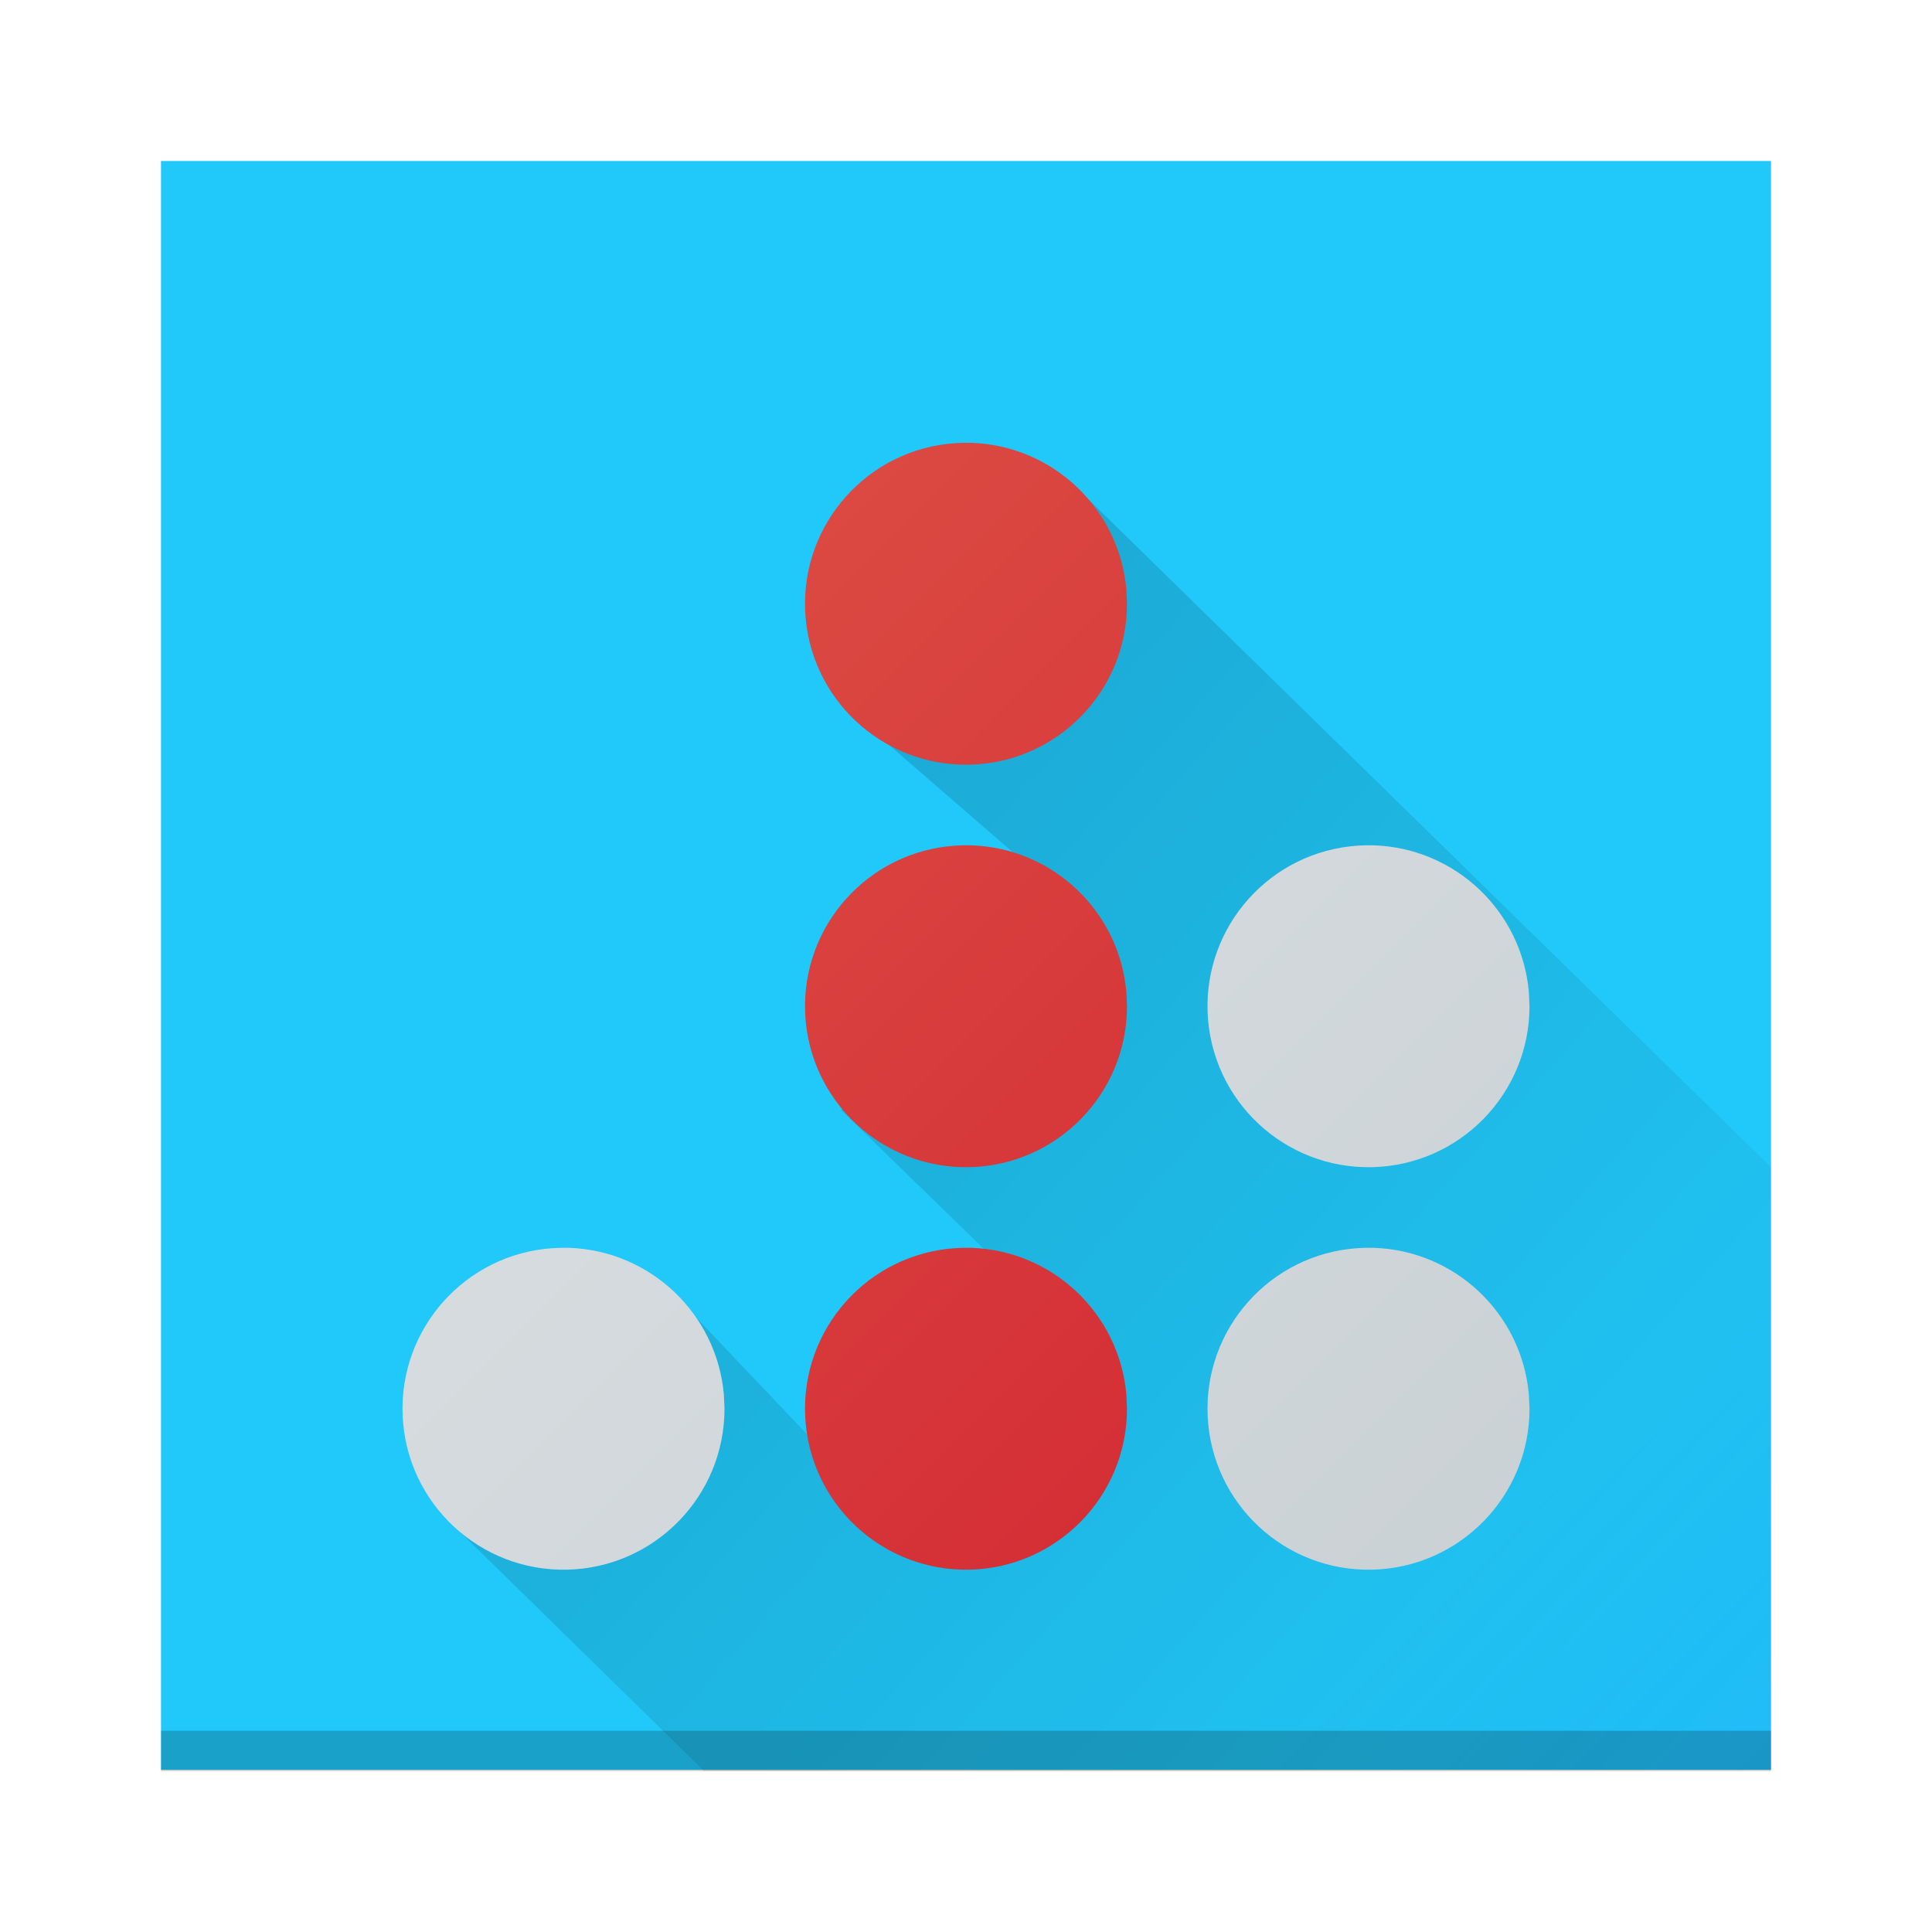
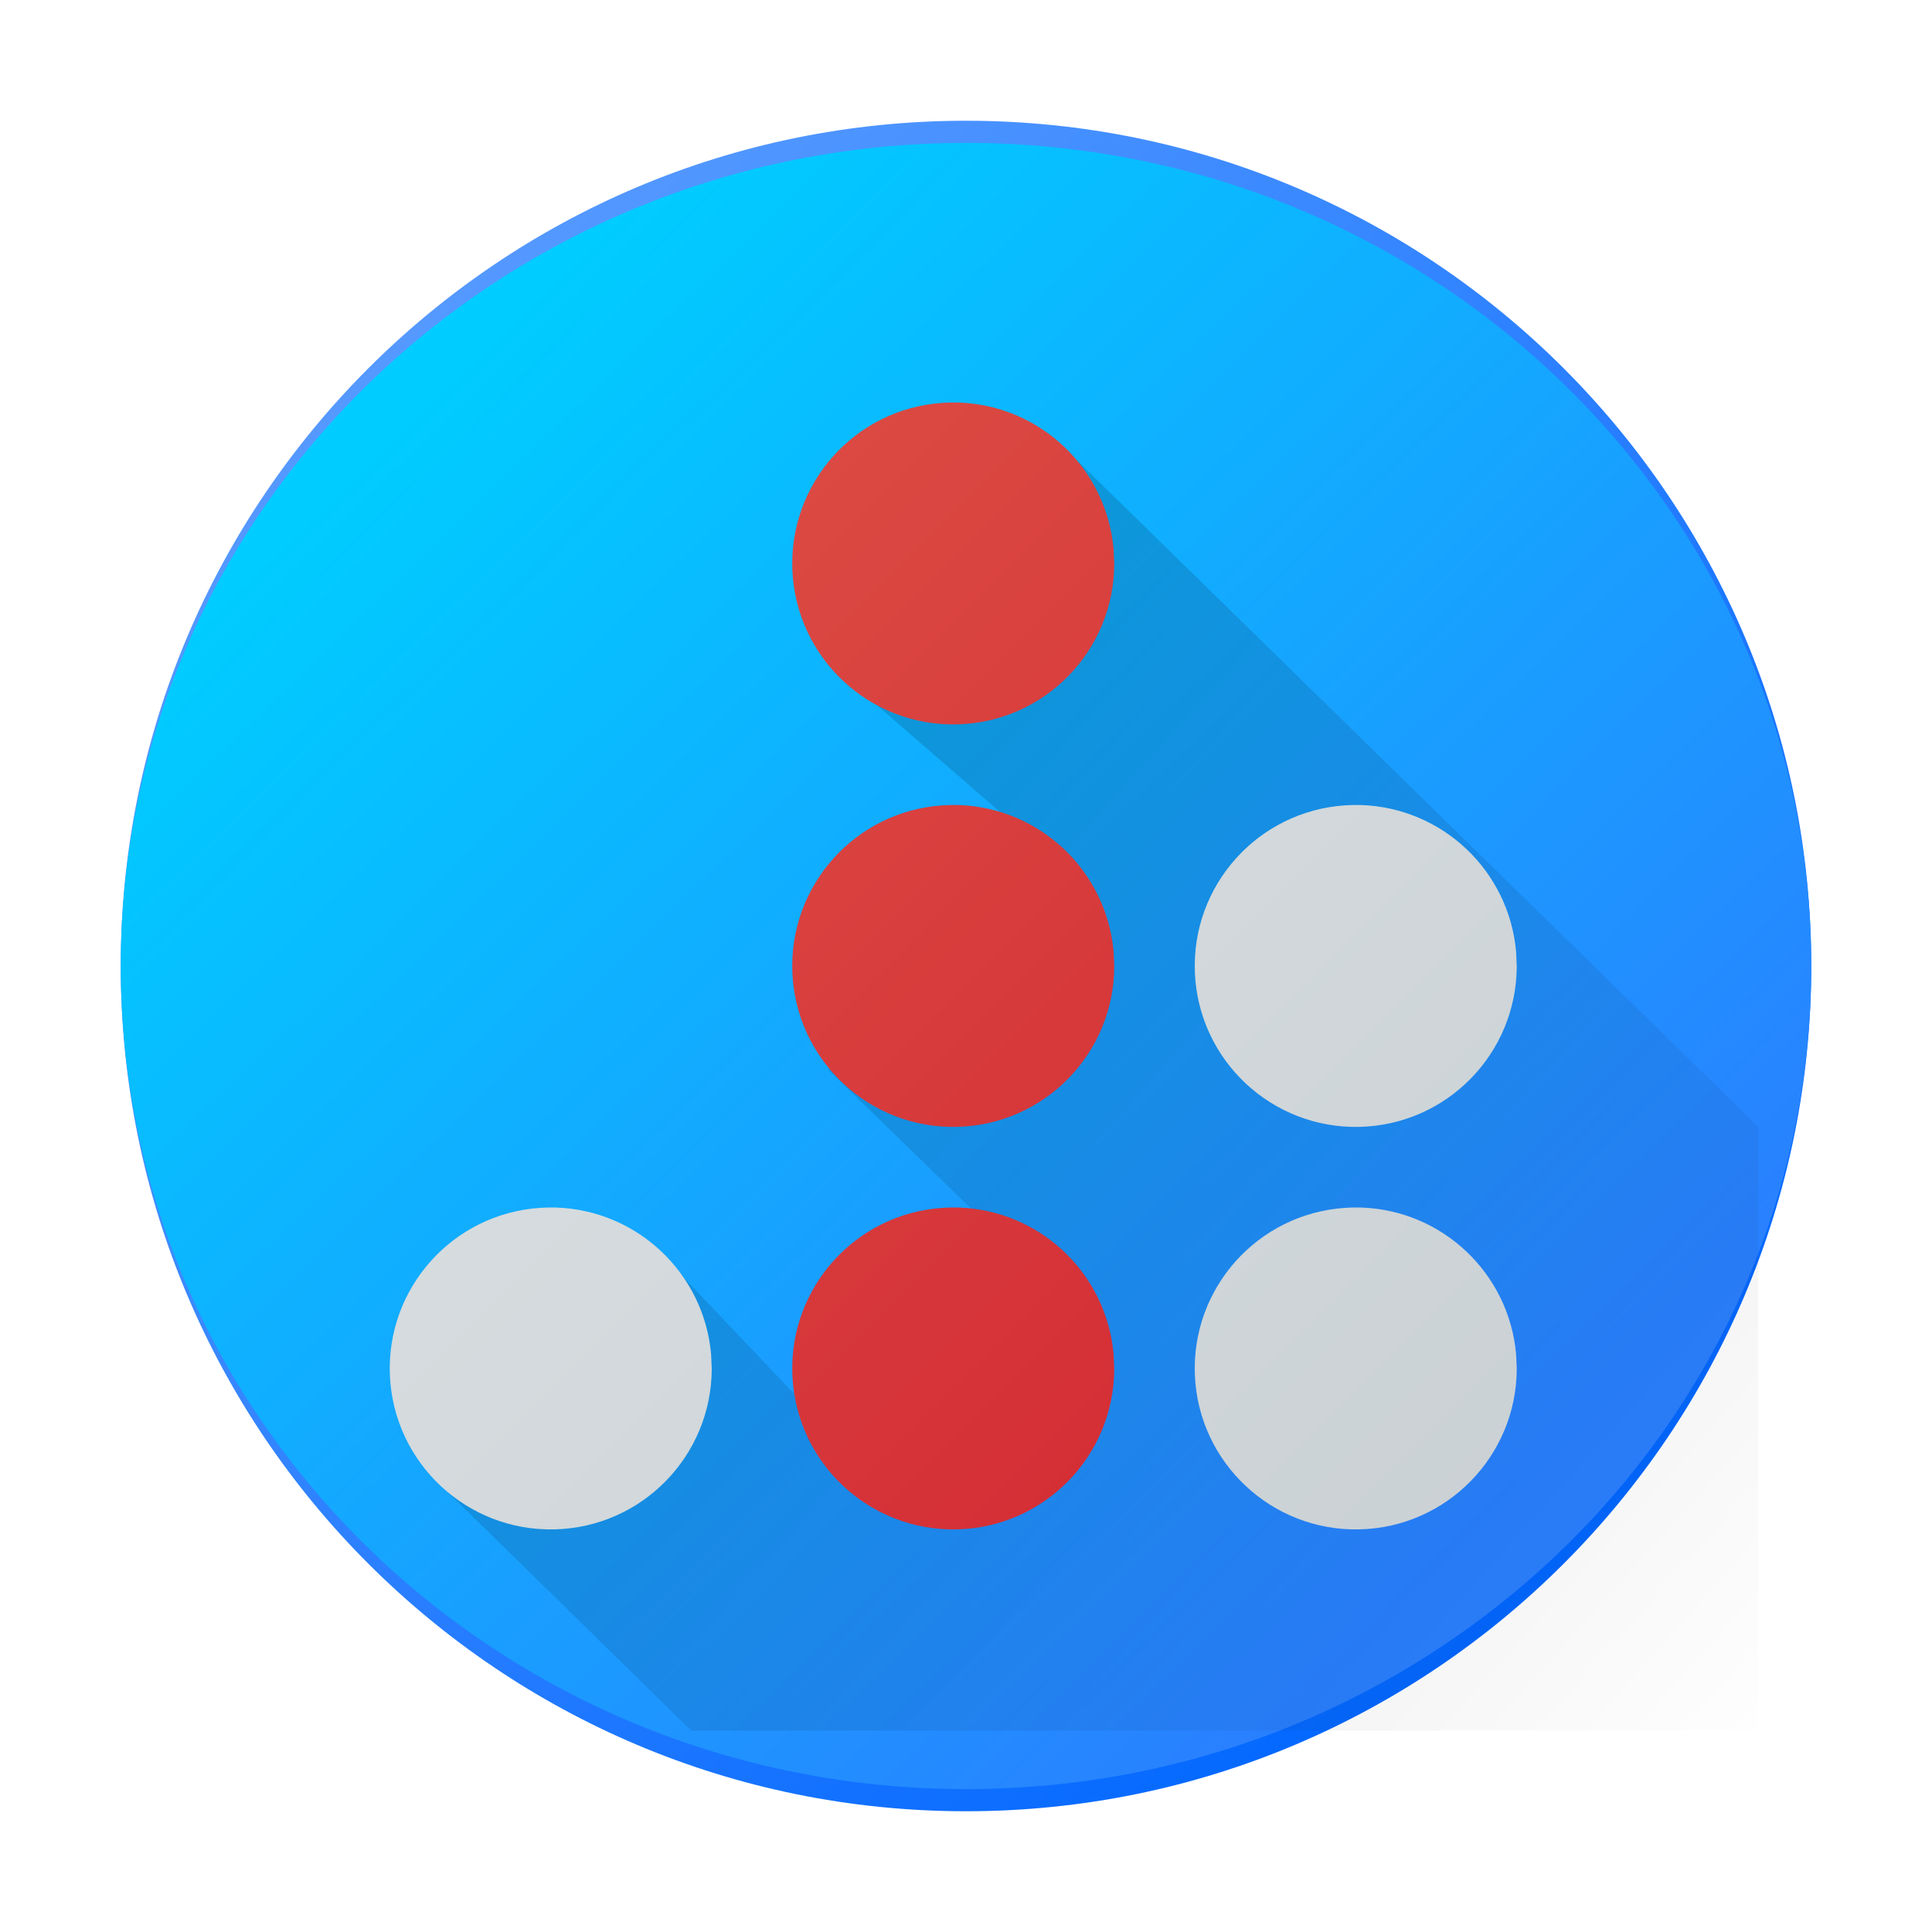
<svg xmlns="http://www.w3.org/2000/svg" xmlns:xlink="http://www.w3.org/1999/xlink" version="1.1" id="svg2" width="48" height="48" viewBox="0 0 48 48">
  <defs id="defs6">
    <linearGradient id="linearGradient4197">
      <stop id="stop824" offset="0" style="stop-color:#c6cdd1;stop-opacity:1" />
      <stop id="stop826" offset="1" style="stop-color:#e0e5e7;stop-opacity:1" />
    </linearGradient>
    <linearGradient id="linearGradient4184">
      <stop id="stop829" offset="0" style="stop-color:#000000;stop-opacity:1;" />
      <stop id="stop831" offset="1" style="stop-color:#000000;stop-opacity:0;" />
    </linearGradient>
    <linearGradient id="linearGradient4167">
      <stop id="stop834" offset="0" style="stop-color:#d01c2d;stop-opacity:1" />
      <stop id="stop836" offset="1" style="stop-color:#e05e4c;stop-opacity:1" />
    </linearGradient>
-     <linearGradient gradientUnits="userSpaceOnUse" y2="43.209" x2="45.793" y1="12.696" x1="11.793" id="linearGradient4190" xlink:href="#linearGradient4184" gradientTransform="translate(0.20703,-0.208984)" />
-     <linearGradient xlink:href="#linearGradient4197" id="linearGradient887" x1="44" y1="44" x2="7" y2="7" gradientUnits="userSpaceOnUse" />
-     <linearGradient xlink:href="#linearGradient4167" id="linearGradient887-3-3-9" x1="34" y1="53.969" x2="-6" y2="14" gradientUnits="userSpaceOnUse" gradientTransform="translate(10,-10)" />
+     <linearGradient gradientUnits="userSpaceOnUse" y2="43.209" x2="45.793" y1="12.696" x1="11.793" id="linearGradient4190" xlink:href="#linearGradient4184" gradientTransform="translate(-46.13454,-30.20855)" />
    <linearGradient gradientTransform="translate(65.00707,2.168078)" id="c-1" gradientUnits="userSpaceOnUse" x1="4" x2="4" y1="3" y2="45">
      <stop offset="0" stop-color="#21c9fb" id="stop12-8" />
      <stop offset="1" stop-color="#197cf1" id="stop14-7" />
    </linearGradient>
-     <linearGradient xlink:href="#c-1" id="linearGradient1039" x1="4" y1="4" x2="44" y2="44" gradientUnits="userSpaceOnUse" />
+     <linearGradient id="m" x1="68.21" x2="148.521" y1="177.751" y2="258.061" gradientUnits="userSpaceOnUse" gradientTransform="matrix(0.3762618,0,0,0.3762619,-16.51834,-57.72617)">
+       <stop stop-color="#59f" offset="0" id="stop3371" />
+       <stop stop-color="#06f" offset="1" id="stop3373" />
+     </linearGradient>
+     <linearGradient id="l" x1="220.306" x2="54.439" y1="207.919" y2="42.052" gradientTransform="matrix(0.1679942,0,0,0.1635966,5.931303,-1.39177)" gradientUnits="userSpaceOnUse" xlink:href="#a-3" />
+     <linearGradient id="a-3">
+       <stop stop-color="#2a7fff" offset="0" id="stop3327" style="stop-color:#2a7fff;stop-opacity:1;" />
+       <stop stop-color="#0cf" offset="1" id="stop3329" />
+     </linearGradient>
+     <linearGradient id="KugelLinie1">
+       <stop style="stop-color:#000000;stop-opacity:0.941;" offset="0" id="stop3531" />
+       <stop style="stop-color:#000000;stop-opacity:0;" offset="1" id="stop3533" />
+     </linearGradient>
+     <linearGradient xlink:href="#linearGradient4184" id="linearGradient3613" gradientUnits="userSpaceOnUse" gradientTransform="translate(-0.1099611,-1.210065)" x1="11.793" y1="12.696" x2="45.793" y2="43.209" />
+     <linearGradient xlink:href="#linearGradient4167" id="linearGradient3615" gradientUnits="userSpaceOnUse" gradientTransform="translate(9.683009,-11.00108)" x1="34" y1="53.969" x2="-6" y2="14" />
+     <linearGradient xlink:href="#linearGradient4197" id="linearGradient3617" gradientUnits="userSpaceOnUse" gradientTransform="translate(-0.3169912,-1.001081)" x1="44" y1="44" x2="7" y2="7" />
  </defs>
-   <path d="M 4,4 V 43.969 H 44 V 4 Z" id="path19" style="fill:url(#linearGradient1039);fill-rule:evenodd;fill-opacity:1" />
-   <path style="opacity:0.2;fill:url(#linearGradient4190);fill-opacity:1;stroke:none;stroke-width:2;stroke-linecap:round;stroke-linejoin:round;stroke-miterlimit:4;stroke-dasharray:none;stroke-opacity:1" d="m 26.5,11.875 -5.609,5.594 5.312,4.609 -5.306,5.5 3.948,3.842 L 23,34 l -3,2 8,8 v 0 L 16.74,32.149 10.928,37.569 17.492,44 44,43.995 44,34 v -5 z" id="path846" />
-   <path style="opacity:1;fill:url(#linearGradient887-3-3-9);fill-opacity:1;stroke:none;stroke-width:2;stroke-linecap:round;stroke-linejoin:round;stroke-miterlimit:4;stroke-dasharray:none;stroke-opacity:1" d="M 24.133 11.002 A 4 4 0 0 0 23.732 11.01 A 4 4 0 0 0 20.004 15.178 A 4 4 0 0 0 24.09 18.998 A 4 4 0 0 0 28 15 L 27.984 14.643 A 4 4 0 0 0 24.133 11.002 z M 24.133 21.002 A 4 4 0 0 0 23.732 21.01 A 4 4 0 0 0 20.004 25.178 A 4 4 0 0 0 24.09 28.998 A 4 4 0 0 0 28 25 L 27.984 24.643 A 4 4 0 0 0 24.133 21.002 z M 24.133 31.002 A 4 4 0 0 0 23.732 31.01 A 4 4 0 0 0 20.004 35.178 A 4 4 0 0 0 24.09 38.998 A 4 4 0 0 0 28 35 L 27.984 34.643 A 4 4 0 0 0 24.133 31.002 z " id="path879-5-2-7" />
-   <rect style="fill:#000000;fill-opacity:1;opacity:0.2" id="rect26" height="1" y="43" x="4" width="40" />
-   <path style="opacity:1;fill:url(#linearGradient887);fill-opacity:1;stroke:none;stroke-width:2;stroke-linecap:round;stroke-linejoin:round;stroke-miterlimit:4;stroke-dasharray:none;stroke-opacity:1" d="M 34.133 21.002 A 4 4 0 0 0 33.732 21.01 A 4 4 0 0 0 30.004 25.178 A 4 4 0 0 0 34.09 28.998 A 4 4 0 0 0 38 25 L 37.984 24.643 A 4 4 0 0 0 34.133 21.002 z M 14.133 31.002 A 4 4 0 0 0 13.732 31.01 A 4 4 0 0 0 10.004 35.178 A 4 4 0 0 0 14.09 38.998 A 4 4 0 0 0 18 35 L 17.984 34.643 A 4 4 0 0 0 14.133 31.002 z M 34.133 31.002 A 4 4 0 0 0 33.732 31.01 A 4 4 0 0 0 30.004 35.178 A 4 4 0 0 0 34.09 38.998 A 4 4 0 0 0 38 35 L 37.984 34.643 A 4 4 0 0 0 34.133 31.002 z " id="path879" />
+   <ellipse cx="24" cy="24" fill="url(#m)" stroke-width="0.017" id="circle3376" style="fill:url(#m)" rx="21" ry="21" />
+   <ellipse cx="24" cy="24" rx="21" ry="20.45" fill="url(#l)" stroke-width="0.017" id="ellipse3378" style="fill:url(#l)" />
+   <path style="opacity:0.2;fill:url(#linearGradient3613);fill-opacity:1;stroke:none;stroke-width:2;stroke-linecap:round;stroke-linejoin:round;stroke-miterlimit:4;stroke-dasharray:none;stroke-opacity:1" d="m 26.183,10.874 -5.609,5.594 5.312,4.609 -5.306,5.5 3.948,3.842 -1.845,2.58 -3,2 8,8 v 0 l -11.26,-11.851 -5.812,5.419 6.564,6.431 26.508,-0.005 -1.28e-4,-9.995 v -5 z" id="path846-9" />
+   <path style="fill:url(#linearGradient3615);fill-opacity:1;stroke:none;stroke-width:2;stroke-linecap:round;stroke-linejoin:round;stroke-miterlimit:4;stroke-dasharray:none;stroke-opacity:1" d="m 23.816,10.001 a 4,4 0 0 0 -0.4,0.008 4,4 0 0 0 -3.729,4.168 4,4 0 0 0 4.086,3.82 4,4 0 0 0 3.91,-3.998 l -0.016,-0.357 A 4,4 0 0 0 23.816,10.001 Z m 0,10 a 4,4 0 0 0 -0.4,0.008 4,4 0 0 0 -3.729,4.168 4,4 0 0 0 4.086,3.82 4,4 0 0 0 3.91,-3.998 l -0.016,-0.357 a 4,4 0 0 0 -3.852,-3.641 z m 0,10 a 4,4 0 0 0 -0.4,0.008 4,4 0 0 0 -3.729,4.168 4,4 0 0 0 4.086,3.82 4,4 0 0 0 3.91,-3.998 l -0.016,-0.357 a 4,4 0 0 0 -3.852,-3.641 z" id="path879-5-2-7-2" />
+   <path style="fill:url(#linearGradient3617);fill-opacity:1;stroke:none;stroke-width:2;stroke-linecap:round;stroke-linejoin:round;stroke-miterlimit:4;stroke-dasharray:none;stroke-opacity:1" d="m 33.816,20.001 a 4,4 0 0 0 -0.4,0.008 4,4 0 0 0 -3.729,4.168 4,4 0 0 0 4.086,3.82 4,4 0 0 0 3.91,-3.998 l -0.016,-0.357 A 4,4 0 0 0 33.816,20.001 Z m -20,10 a 4,4 0 0 0 -0.4,0.008 4,4 0 0 0 -3.729,4.168 4,4 0 0 0 4.086,3.82 4,4 0 0 0 3.91,-3.998 l -0.016,-0.357 a 4,4 0 0 0 -3.852,-3.641 z m 20,0 a 4,4 0 0 0 -0.4,0.008 4,4 0 0 0 -3.729,4.168 4,4 0 0 0 4.086,3.82 4,4 0 0 0 3.91,-3.998 l -0.016,-0.357 a 4,4 0 0 0 -3.852,-3.641 z" id="path879-2" />
</svg>
